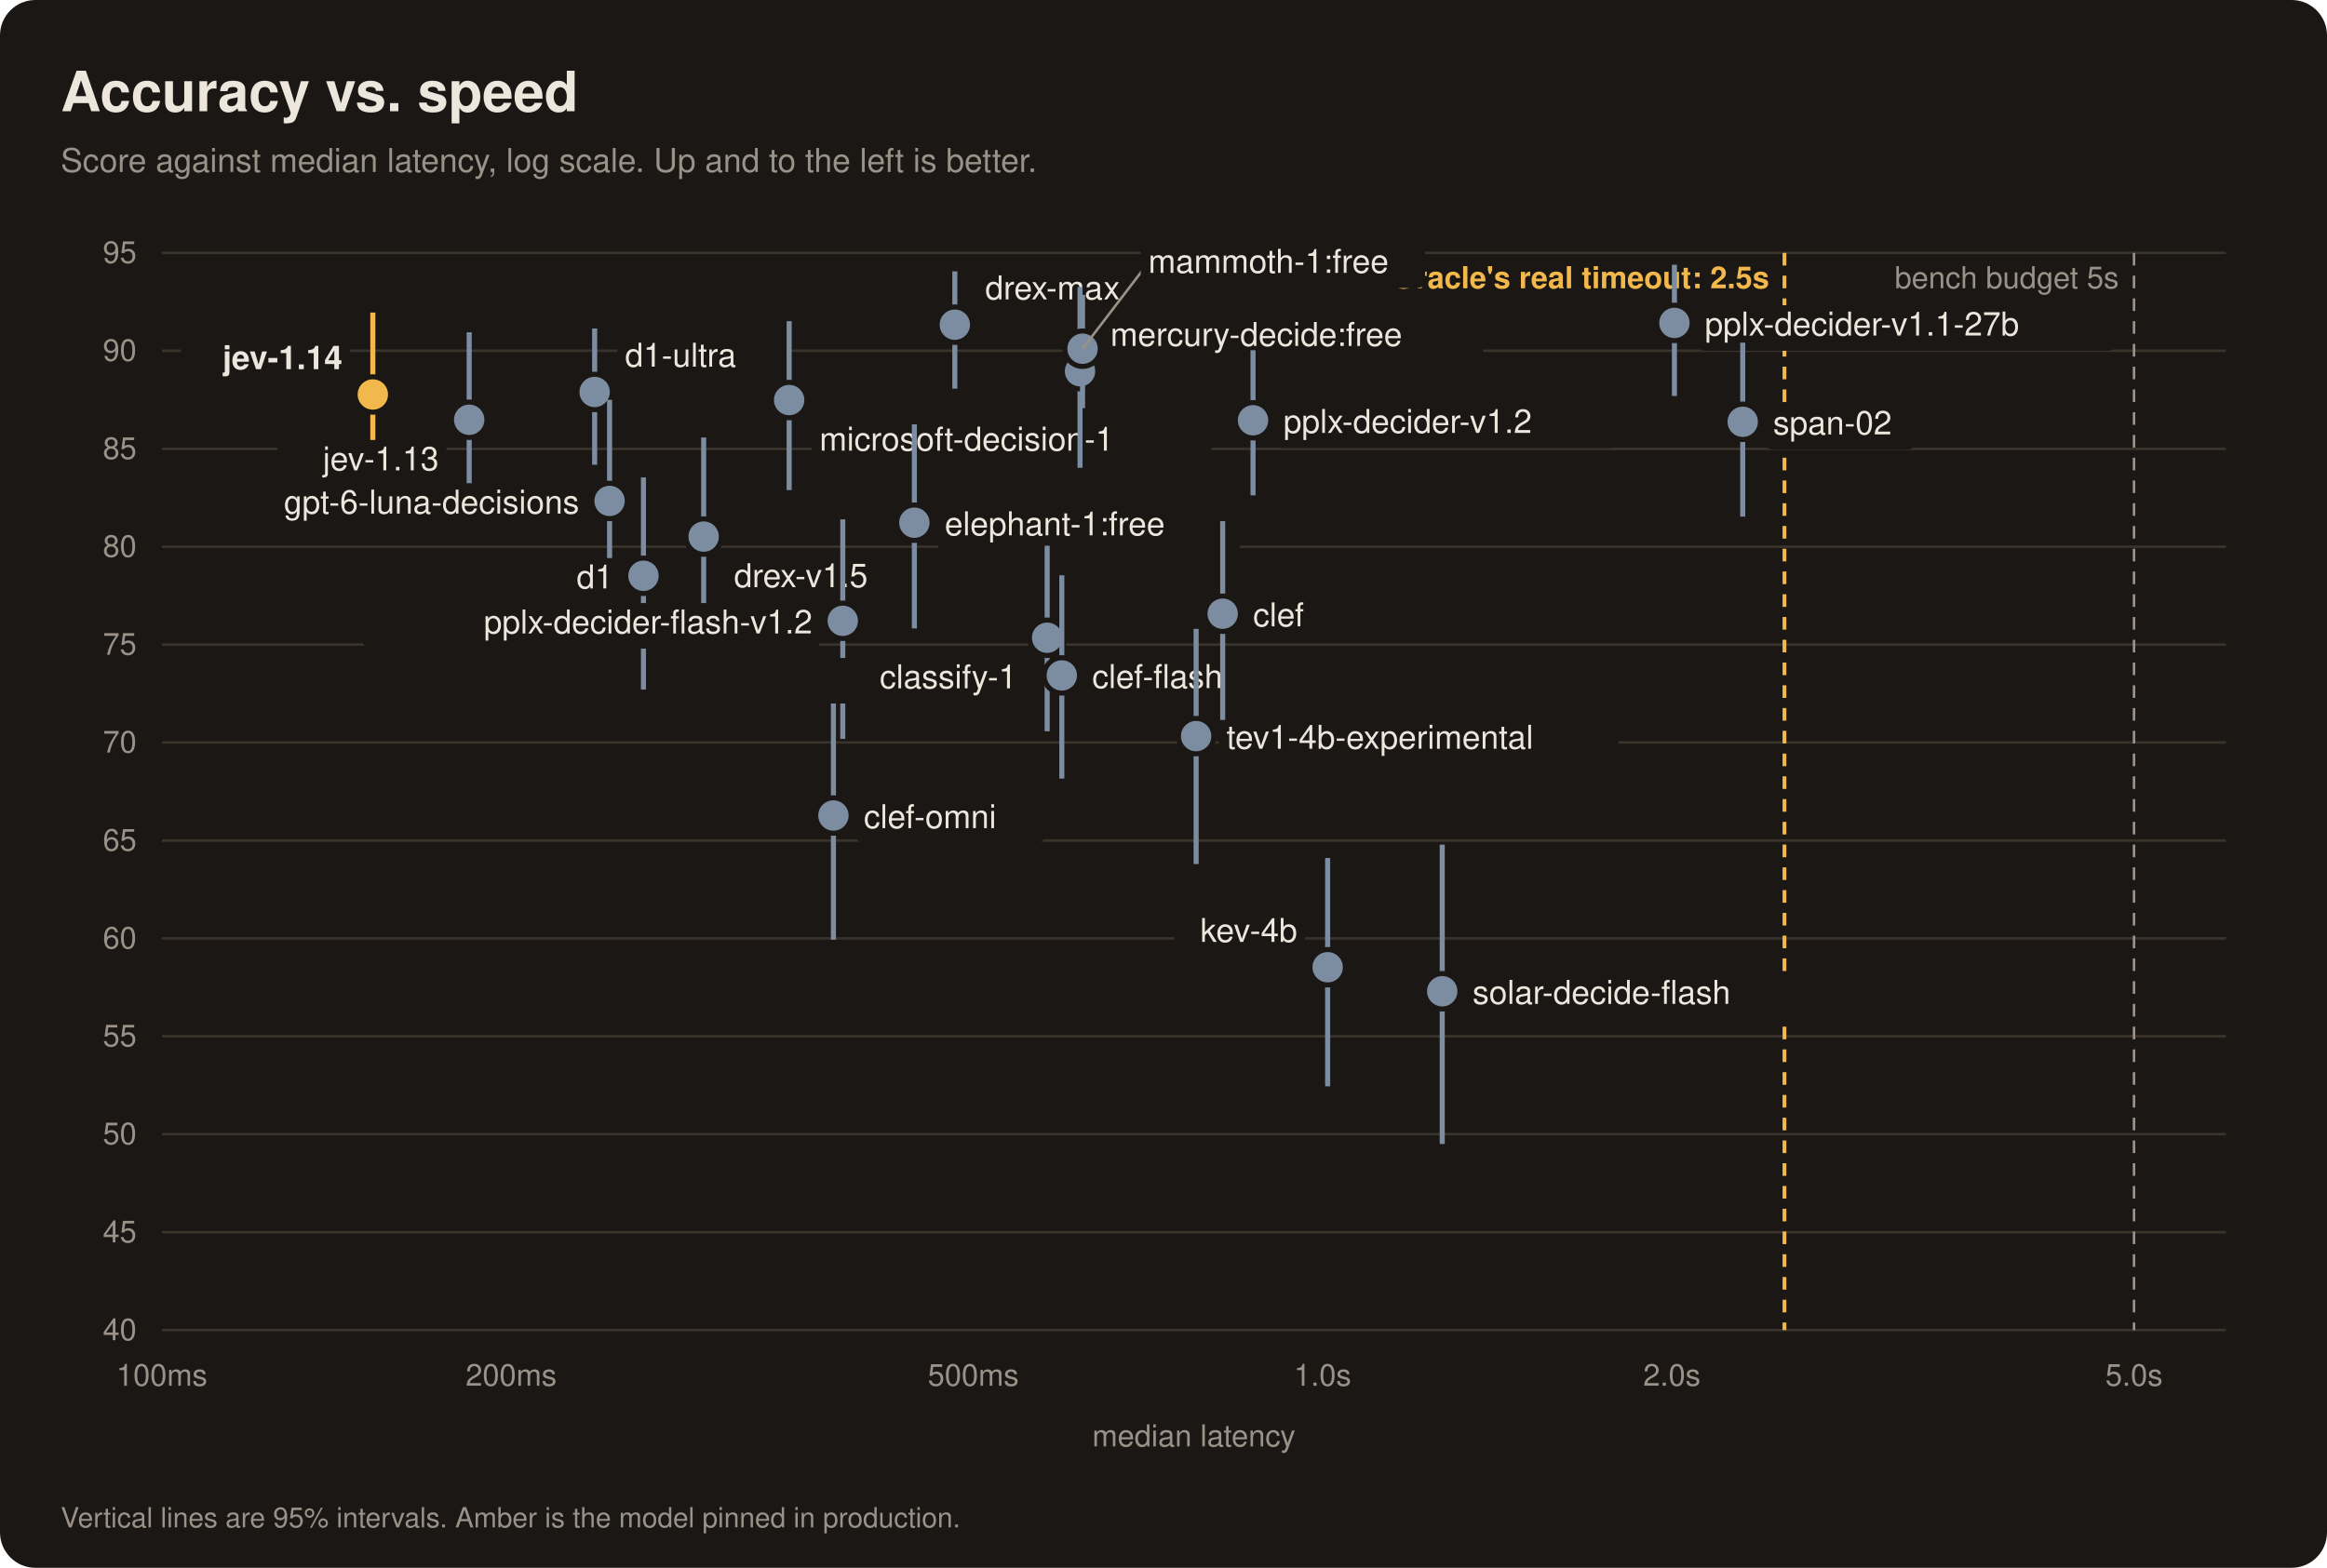
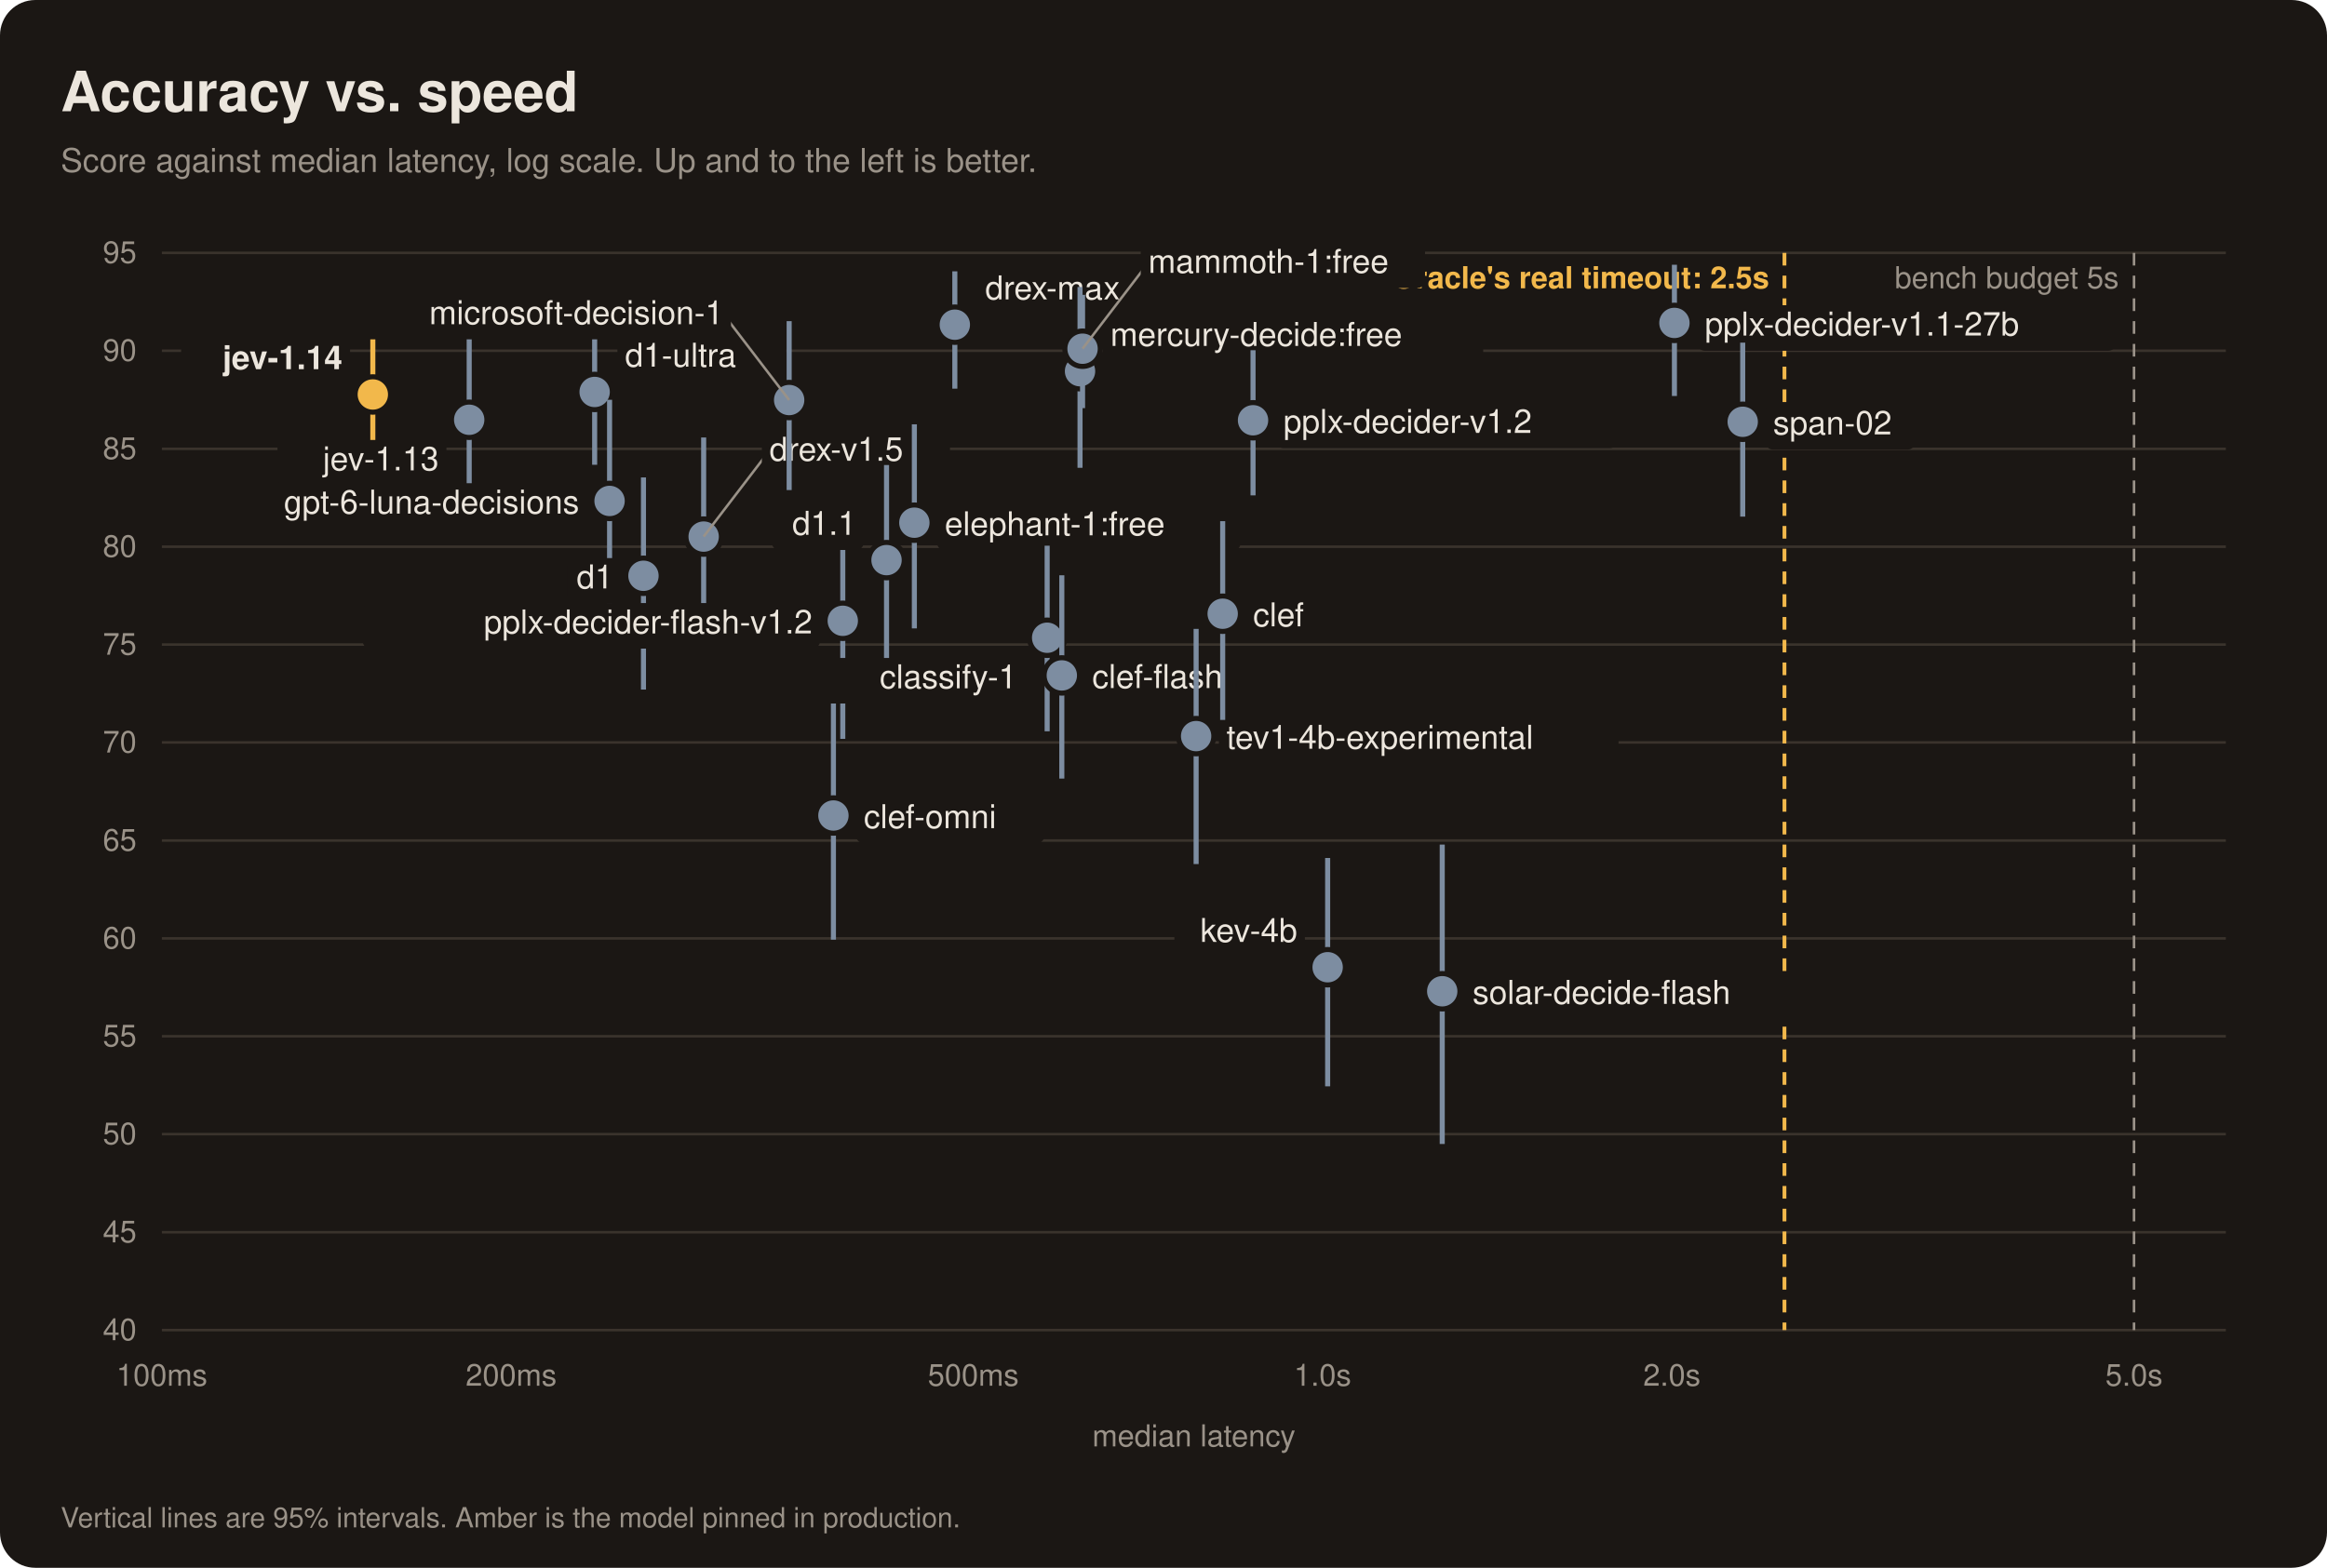
<svg xmlns="http://www.w3.org/2000/svg" viewBox="0 0 920 620" width="920" role="img" aria-label="Accuracy vs. speed" font-family="-apple-system,BlinkMacSystemFont,'Segoe UI',Helvetica,Arial,sans-serif">
  <rect width="920" height="620" rx="14" fill="#1b1714" />
  <text x="24.0" y="44.0" font-size="22" font-weight="700" fill="#ece6dd" text-anchor="start">Accuracy vs. speed</text>
  <text x="24.0" y="68.0" font-size="13" font-weight="400" fill="#9a9288" text-anchor="start">Score against median latency, log scale. Up and to the left is better.</text>
  <line x1="64.0" y1="526.0" x2="880.0" y2="526.0" stroke="#3a332c" stroke-width="1.0" />
  <text x="54.0" y="530.0" font-size="12" font-weight="400" fill="#9a9288" text-anchor="end">40</text>
  <line x1="64.0" y1="487.3" x2="880.0" y2="487.3" stroke="#3a332c" stroke-width="1.0" />
  <text x="54.0" y="491.3" font-size="12" font-weight="400" fill="#9a9288" text-anchor="end">45</text>
  <line x1="64.0" y1="448.5" x2="880.0" y2="448.5" stroke="#3a332c" stroke-width="1.0" />
  <text x="54.0" y="452.5" font-size="12" font-weight="400" fill="#9a9288" text-anchor="end">50</text>
  <line x1="64.0" y1="409.8" x2="880.0" y2="409.8" stroke="#3a332c" stroke-width="1.0" />
  <text x="54.0" y="413.8" font-size="12" font-weight="400" fill="#9a9288" text-anchor="end">55</text>
  <line x1="64.0" y1="371.1" x2="880.0" y2="371.1" stroke="#3a332c" stroke-width="1.0" />
  <text x="54.0" y="375.1" font-size="12" font-weight="400" fill="#9a9288" text-anchor="end">60</text>
  <line x1="64.0" y1="332.4" x2="880.0" y2="332.4" stroke="#3a332c" stroke-width="1.0" />
  <text x="54.0" y="336.4" font-size="12" font-weight="400" fill="#9a9288" text-anchor="end">65</text>
  <line x1="64.0" y1="293.6" x2="880.0" y2="293.6" stroke="#3a332c" stroke-width="1.0" />
  <text x="54.0" y="297.6" font-size="12" font-weight="400" fill="#9a9288" text-anchor="end">70</text>
  <line x1="64.0" y1="254.9" x2="880.0" y2="254.9" stroke="#3a332c" stroke-width="1.0" />
  <text x="54.0" y="258.9" font-size="12" font-weight="400" fill="#9a9288" text-anchor="end">75</text>
  <line x1="64.0" y1="216.2" x2="880.0" y2="216.2" stroke="#3a332c" stroke-width="1.0" />
  <text x="54.0" y="220.2" font-size="12" font-weight="400" fill="#9a9288" text-anchor="end">80</text>
  <line x1="64.0" y1="177.5" x2="880.0" y2="177.5" stroke="#3a332c" stroke-width="1.0" />
  <text x="54.0" y="181.5" font-size="12" font-weight="400" fill="#9a9288" text-anchor="end">85</text>
  <line x1="64.0" y1="138.7" x2="880.0" y2="138.7" stroke="#3a332c" stroke-width="1.0" />
  <text x="54.0" y="142.7" font-size="12" font-weight="400" fill="#9a9288" text-anchor="end">90</text>
  <line x1="64.0" y1="100.0" x2="880.0" y2="100.0" stroke="#3a332c" stroke-width="1.0" />
  <text x="54.0" y="104.0" font-size="12" font-weight="400" fill="#9a9288" text-anchor="end">95</text>
  <text x="64.0" y="548.0" font-size="12" font-weight="400" fill="#9a9288" text-anchor="middle">100ms</text>
  <text x="202.1" y="548.0" font-size="12" font-weight="400" fill="#9a9288" text-anchor="middle">200ms</text>
  <text x="384.8" y="548.0" font-size="12" font-weight="400" fill="#9a9288" text-anchor="middle">500ms</text>
  <text x="522.9" y="548.0" font-size="12" font-weight="400" fill="#9a9288" text-anchor="middle">1.0s</text>
  <text x="661.0" y="548.0" font-size="12" font-weight="400" fill="#9a9288" text-anchor="middle">2.0s</text>
  <text x="843.7" y="548.0" font-size="12" font-weight="400" fill="#9a9288" text-anchor="middle">5.0s</text>
  <text x="472.0" y="572.0" font-size="12" font-weight="400" fill="#9a9288" text-anchor="middle">median latency</text>
  <line x1="705.5" y1="100.0" x2="705.5" y2="526.0" stroke="#f2b84b" stroke-width="1.5" stroke-dasharray="5 4" />
  <text x="699.5" y="114.0" font-size="12" font-weight="600" fill="#f2b84b" text-anchor="end">Oracle's real timeout: 2.5s</text>
  <line x1="843.7" y1="100.0" x2="843.7" y2="526.0" stroke="#9a9288" stroke-width="1.0" stroke-dasharray="5 4" />
  <text x="837.7" y="114.0" font-size="12" font-weight="400" fill="#9a9288" text-anchor="end">bench budget 5s</text>
  <line x1="147.4" y1="191.3" x2="147.4" y2="123.6" stroke="#f2b84b" stroke-width="2.0" />
  <circle cx="147.4" cy="156.0" r="7" fill="#f2b84b" stroke="#1b1714" stroke-width="2" />
  <rect x="71.6" y="134.0" width="66.8" height="18.0" rx="3.0" fill="#1b1714" />
  <text x="135.4" y="146.0" font-size="13" font-weight="700" fill="#ece6dd" text-anchor="end">jev-1.14</text>
  <line x1="185.5" y1="205.3" x2="185.5" y2="131.4" stroke="#7d8da1" stroke-width="2.0" />
  <circle cx="185.5" cy="166.0" r="7" fill="#7d8da1" stroke="#1b1714" stroke-width="2" />
  <rect x="109.7" y="174.0" width="66.8" height="18.0" rx="3.0" fill="#1b1714" />
  <text x="173.5" y="186.0" font-size="13" font-weight="500" fill="#ece6dd" text-anchor="end">jev-1.13</text>
  <line x1="235.1" y1="183.8" x2="235.1" y2="129.9" stroke="#7d8da1" stroke-width="2.0" />
  <circle cx="235.1" cy="155.0" r="7" fill="#7d8da1" stroke="#1b1714" stroke-width="2" />
  <rect x="244.1" y="133.0" width="66.8" height="18.0" rx="3.0" fill="#1b1714" />
  <text x="247.1" y="145.0" font-size="13" font-weight="500" fill="#ece6dd" text-anchor="start">d1-ultra</text>
  <line x1="241.0" y1="245.1" x2="241.0" y2="158.1" stroke="#7d8da1" stroke-width="2.0" />
  <circle cx="241.0" cy="198.1" r="7" fill="#7d8da1" stroke="#1b1714" stroke-width="2" />
  <rect x="74.0" y="191.1" width="158.0" height="18.0" rx="3.0" fill="#1b1714" />
  <text x="229.0" y="203.1" font-size="13" font-weight="500" fill="#ece6dd" text-anchor="end">gpt-6-luna-decisions</text>
  <line x1="254.4" y1="272.7" x2="254.4" y2="188.8" stroke="#7d8da1" stroke-width="2.0" />
  <circle cx="254.4" cy="227.7" r="7" fill="#7d8da1" stroke="#1b1714" stroke-width="2" />
  <rect x="224.2" y="220.7" width="21.2" height="18.0" rx="3.0" fill="#1b1714" />
  <text x="242.4" y="232.7" font-size="13" font-weight="500" fill="#ece6dd" text-anchor="end">d1</text>
  <line x1="278.2" y1="255.2" x2="278.2" y2="173.0" stroke="#7d8da1" stroke-width="2.0" />
  <circle cx="278.2" cy="212.2" r="7" fill="#7d8da1" stroke="#1b1714" stroke-width="2" />
-   <rect x="287.2" y="220.2" width="74.4" height="18.0" rx="3.0" fill="#1b1714" />
-   <text x="290.2" y="232.2" font-size="13" font-weight="500" fill="#ece6dd" text-anchor="start">drex-v1.5</text>
+   <line x1="278.2" y1="212.2" x2="304.2" y2="178.2" stroke="#9a9288" stroke-width="1.0" />
+   <rect x="301.2" y="170.2" width="74.4" height="18.0" rx="3.0" fill="#1b1714" />
+   <text x="304.2" y="182.2" font-size="13" font-weight="500" fill="#ece6dd" text-anchor="start">drex-v1.5</text>
  <line x1="312.0" y1="193.8" x2="312.0" y2="127.0" stroke="#7d8da1" stroke-width="2.0" />
  <circle cx="312.0" cy="158.2" r="7" fill="#7d8da1" stroke="#1b1714" stroke-width="2" />
-   <rect x="321.0" y="166.2" width="158.0" height="18.0" rx="3.0" fill="#1b1714" />
-   <text x="324.0" y="178.2" font-size="13" font-weight="500" fill="#ece6dd" text-anchor="start">microsoft-decision-1</text>
+   <line x1="312.0" y1="158.2" x2="286.0" y2="124.2" stroke="#9a9288" stroke-width="1.0" />
+   <rect x="131.0" y="116.2" width="158.0" height="18.0" rx="3.0" fill="#1b1714" />
+   <text x="286.0" y="128.2" font-size="13" font-weight="500" fill="#ece6dd" text-anchor="end">microsoft-decision-1</text>
  <line x1="329.5" y1="371.6" x2="329.5" y2="276.5" stroke="#7d8da1" stroke-width="2.0" />
  <circle cx="329.5" cy="322.5" r="7" fill="#7d8da1" stroke="#1b1714" stroke-width="2" />
  <rect x="338.5" y="315.5" width="74.4" height="18.0" rx="3.0" fill="#1b1714" />
  <text x="341.5" y="327.5" font-size="13" font-weight="500" fill="#ece6dd" text-anchor="start">clef-omni</text>
  <line x1="333.2" y1="292.2" x2="333.2" y2="205.4" stroke="#7d8da1" stroke-width="2.0" />
  <circle cx="333.2" cy="245.5" r="7" fill="#7d8da1" stroke="#1b1714" stroke-width="2" />
  <rect x="143.4" y="238.5" width="180.8" height="18.0" rx="3.0" fill="#1b1714" />
  <text x="321.2" y="250.5" font-size="13" font-weight="500" fill="#ece6dd" text-anchor="end">pplx-decider-flash-v1.2</text>
+   <line x1="350.5" y1="262.8" x2="350.5" y2="183.9" stroke="#7d8da1" stroke-width="2.0" />
+   <circle cx="350.5" cy="221.5" r="7" fill="#7d8da1" stroke="#1b1714" stroke-width="2" />
+   <rect x="305.1" y="199.5" width="36.4" height="18.0" rx="3.0" fill="#1b1714" />
+   <text x="338.5" y="211.5" font-size="13" font-weight="500" fill="#ece6dd" text-anchor="end">d1.1</text>
  <line x1="361.5" y1="248.5" x2="361.5" y2="167.8" stroke="#7d8da1" stroke-width="2.0" />
  <circle cx="361.5" cy="206.7" r="7" fill="#7d8da1" stroke="#1b1714" stroke-width="2" />
  <rect x="370.5" y="199.7" width="120.0" height="18.0" rx="3.0" fill="#1b1714" />
  <text x="373.5" y="211.7" font-size="13" font-weight="500" fill="#ece6dd" text-anchor="start">elephant-1:free</text>
  <line x1="377.5" y1="153.7" x2="377.5" y2="107.3" stroke="#7d8da1" stroke-width="2.0" />
  <circle cx="377.5" cy="128.4" r="7" fill="#7d8da1" stroke="#1b1714" stroke-width="2" />
  <rect x="386.5" y="106.4" width="66.8" height="18.0" rx="3.0" fill="#1b1714" />
  <text x="389.5" y="118.4" font-size="13" font-weight="500" fill="#ece6dd" text-anchor="start">drex-max</text>
  <line x1="414.0" y1="289.2" x2="414.0" y2="215.8" stroke="#7d8da1" stroke-width="2.0" />
  <circle cx="414.0" cy="252.2" r="7" fill="#7d8da1" stroke="#1b1714" stroke-width="2" />
  <rect x="323.0" y="260.2" width="82.0" height="18.0" rx="3.0" fill="#1b1714" />
  <text x="402.0" y="272.2" font-size="13" font-weight="500" fill="#ece6dd" text-anchor="end">classify-1</text>
  <line x1="419.8" y1="307.9" x2="419.8" y2="227.5" stroke="#7d8da1" stroke-width="2.0" />
  <circle cx="419.8" cy="267.1" r="7" fill="#7d8da1" stroke="#1b1714" stroke-width="2" />
  <rect x="428.8" y="260.1" width="82.0" height="18.0" rx="3.0" fill="#1b1714" />
  <text x="431.8" y="272.1" font-size="13" font-weight="500" fill="#ece6dd" text-anchor="start">clef-flash</text>
  <line x1="427.0" y1="185.0" x2="427.0" y2="113.5" stroke="#7d8da1" stroke-width="2.0" />
  <circle cx="427.0" cy="146.8" r="7" fill="#7d8da1" stroke="#1b1714" stroke-width="2" />
  <rect x="436.0" y="124.8" width="150.4" height="18.0" rx="3.0" fill="#1b1714" />
  <text x="439.0" y="136.8" font-size="13" font-weight="500" fill="#ece6dd" text-anchor="start">mercury-decide:free</text>
  <line x1="428.0" y1="161.4" x2="428.0" y2="116.6" stroke="#7d8da1" stroke-width="2.0" />
  <circle cx="428.0" cy="137.9" r="7" fill="#7d8da1" stroke="#1b1714" stroke-width="2" />
  <line x1="428.0" y1="137.9" x2="454.0" y2="103.9" stroke="#9a9288" stroke-width="1.0" />
  <rect x="451.0" y="95.9" width="112.4" height="18.0" rx="3.0" fill="#1b1714" />
  <text x="454.0" y="107.9" font-size="13" font-weight="500" fill="#ece6dd" text-anchor="start">mammoth-1:free</text>
  <line x1="472.9" y1="341.7" x2="472.9" y2="248.7" stroke="#7d8da1" stroke-width="2.0" />
  <circle cx="472.9" cy="291.1" r="7" fill="#7d8da1" stroke="#1b1714" stroke-width="2" />
  <rect x="481.9" y="284.1" width="158.0" height="18.0" rx="3.0" fill="#1b1714" />
  <text x="484.9" y="296.1" font-size="13" font-weight="500" fill="#ece6dd" text-anchor="start">tev1-4b-experimental</text>
  <line x1="483.4" y1="284.7" x2="483.4" y2="206.1" stroke="#7d8da1" stroke-width="2.0" />
  <circle cx="483.4" cy="242.7" r="7" fill="#7d8da1" stroke="#1b1714" stroke-width="2" />
  <rect x="492.4" y="235.7" width="36.4" height="18.0" rx="3.0" fill="#1b1714" />
  <text x="495.4" y="247.7" font-size="13" font-weight="500" fill="#ece6dd" text-anchor="start">clef</text>
  <line x1="495.4" y1="195.9" x2="495.4" y2="138.5" stroke="#7d8da1" stroke-width="2.0" />
  <circle cx="495.4" cy="166.2" r="7" fill="#7d8da1" stroke="#1b1714" stroke-width="2" />
  <rect x="504.4" y="159.2" width="135.2" height="18.0" rx="3.0" fill="#1b1714" />
  <text x="507.4" y="171.2" font-size="13" font-weight="500" fill="#ece6dd" text-anchor="start">pplx-decider-v1.2</text>
  <line x1="524.9" y1="429.6" x2="524.9" y2="339.3" stroke="#7d8da1" stroke-width="2.0" />
  <circle cx="524.9" cy="382.5" r="7" fill="#7d8da1" stroke="#1b1714" stroke-width="2" />
  <rect x="464.3" y="360.5" width="51.6" height="18.0" rx="3.0" fill="#1b1714" />
  <text x="512.9" y="372.5" font-size="13" font-weight="500" fill="#ece6dd" text-anchor="end">kev-4b</text>
  <line x1="570.2" y1="452.4" x2="570.2" y2="334.0" stroke="#7d8da1" stroke-width="2.0" />
  <circle cx="570.2" cy="392.0" r="7" fill="#7d8da1" stroke="#1b1714" stroke-width="2" />
  <rect x="579.2" y="385.0" width="142.8" height="18.0" rx="3.0" fill="#1b1714" />
  <text x="582.2" y="397.0" font-size="13" font-weight="500" fill="#ece6dd" text-anchor="start">solar-decide-flash</text>
  <line x1="662.0" y1="156.6" x2="662.0" y2="104.7" stroke="#7d8da1" stroke-width="2.0" />
  <circle cx="662.0" cy="127.7" r="7" fill="#7d8da1" stroke="#1b1714" stroke-width="2" />
  <rect x="671.0" y="120.7" width="165.6" height="18.0" rx="3.0" fill="#1b1714" />
  <text x="674.0" y="132.7" font-size="13" font-weight="500" fill="#ece6dd" text-anchor="start">pplx-decider-v1.1-27b</text>
  <line x1="689.0" y1="204.3" x2="689.0" y2="135.5" stroke="#7d8da1" stroke-width="2.0" />
  <circle cx="689.0" cy="166.8" r="7" fill="#7d8da1" stroke="#1b1714" stroke-width="2" />
  <rect x="698.0" y="159.8" width="59.2" height="18.0" rx="3.0" fill="#1b1714" />
  <text x="701.0" y="171.8" font-size="13" font-weight="500" fill="#ece6dd" text-anchor="start">span-02</text>
  <text x="24.0" y="604.0" font-size="11" font-weight="400" fill="#9a9288" text-anchor="start">Vertical lines are 95% intervals. Amber is the model pinned in production.</text>
</svg>
